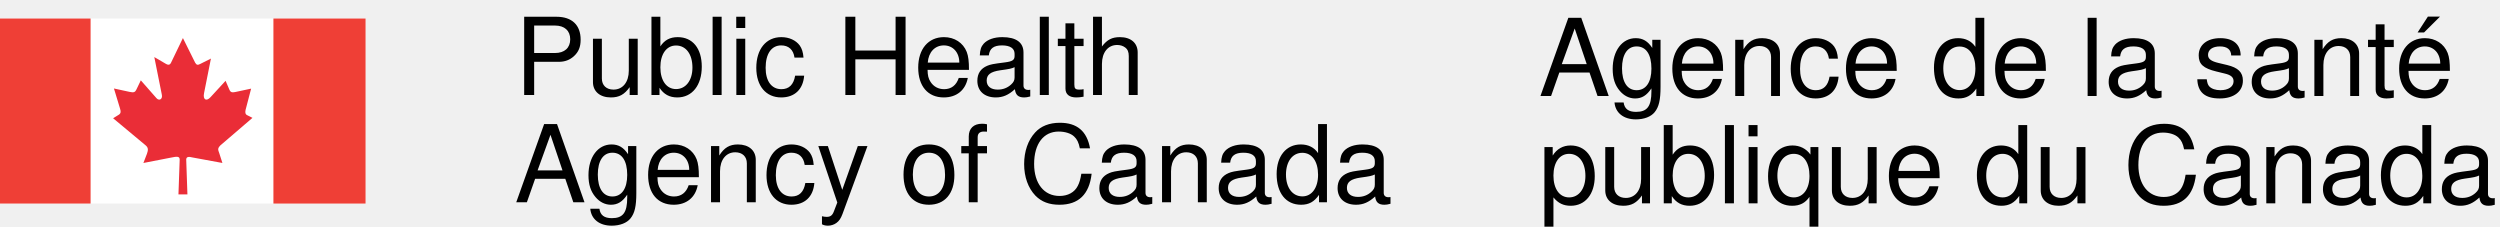
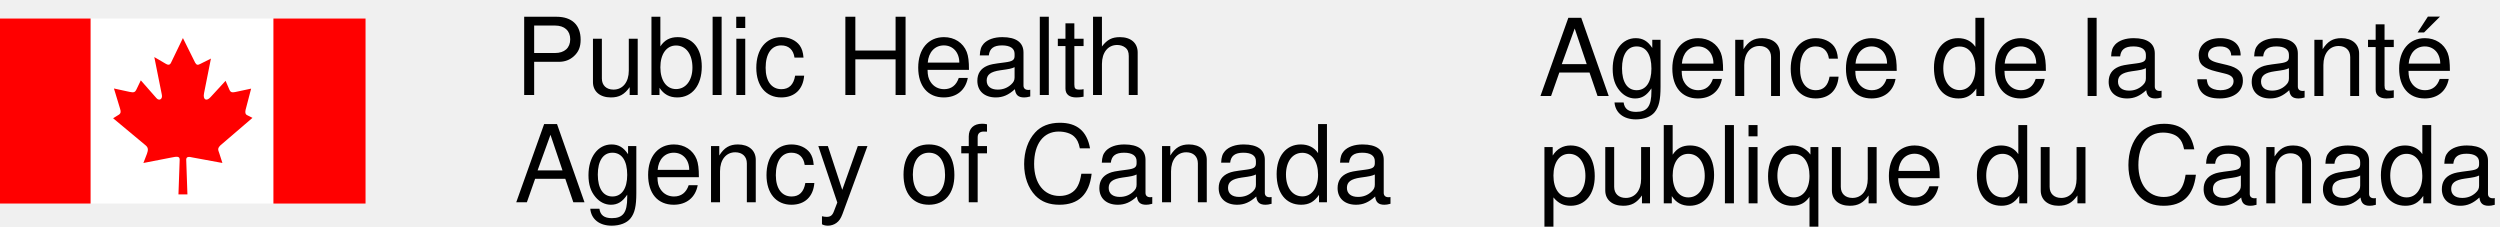
<svg xmlns="http://www.w3.org/2000/svg" id="Layer_1" data-name="Layer 1" viewBox="0 0 1933.68 174.97">
  <defs>
    <style>
      .cls-1 {
        font-family: Helvetica, Helvetica;
        font-size: 83px;
      }

      .cls-2 {
-         fill: #ea2d37;
+         fill: #f00;
      }

      .cls-2, .cls-3, .cls-4 {
        stroke-width: 0px;
      }

      .cls-3 {
        fill: #fff;
      }
- 
-       .cls-4 {
-         fill: #ef3f36;
-       }
    </style>
  </defs>
  <g>
    <rect class="cls-3" x="0" y="14.33" width="282.75" height="143.12" />
-     <rect class="cls-4" x="211.48" y="14.33" width="71.27" height="143.12" />
-     <rect class="cls-4" x="0" y="14.33" width="70.07" height="143.11" />
+     <rect class="cls-2" x="211.48" y="14.33" width="71.27" height="143.12" />
+     <rect class="cls-2" x="0" y="14.33" width="70.07" height="143.11" />
  </g>
  <text class="cls-1" transform="translate(397.89 73.46)">
    <tspan x="0" y="0">Public Health</tspan>
    <tspan x="0" y="83">Agency of Canada</tspan>
  </text>
  <text class="cls-1" transform="translate(1190.09 74.25)">
    <tspan x="0" y="0">Agence de la santé</tspan>
    <tspan x="0" y="83">publique du Canada</tspan>
  </text>
  <path class="cls-2" d="m131.93,49.23l9.55-19.8,9.48,19.08c1.18,2.01,2.14,1.85,4.03.89l8.16-4.1-5.3,26.63c-1.11,5.23,1.81,6.76,4.99,3.22l11.63-12.64,3.09,7.15c1.04,2.16,2.6,1.85,4.67,1.46l12.01-2.57-4.03,15.44s-1.42,4.03.8,5.01l4.27,2.16-24.85,21.31c-2.52,2.64-1.65,3.46-.7,6.43l2.29,7.15-23.09-4.25c-2.85-.72-4.83-.72-4.9,1.61l.94,26.95h-6.94l.95-26.88c0-2.65-1.98-2.57-6.65-1.59l-21.42,4.18,2.76-7.15c.95-2.74,1.2-4.59-.95-6.43l-25.23-21.02,4.67-2.9c1.35-1.06,1.42-2.17.71-4.51l-4.74-15.62,12.17,2.64c3.4.82,4.34,0,5.21-1.84l3.4-7.09,12.03,13.68c2.12,2.57,5.14.89,4.19-2.81l-5.78-28.88,8.94,5.23c1.41.89,2.92,1.13,3.8-.55" />
</svg>
